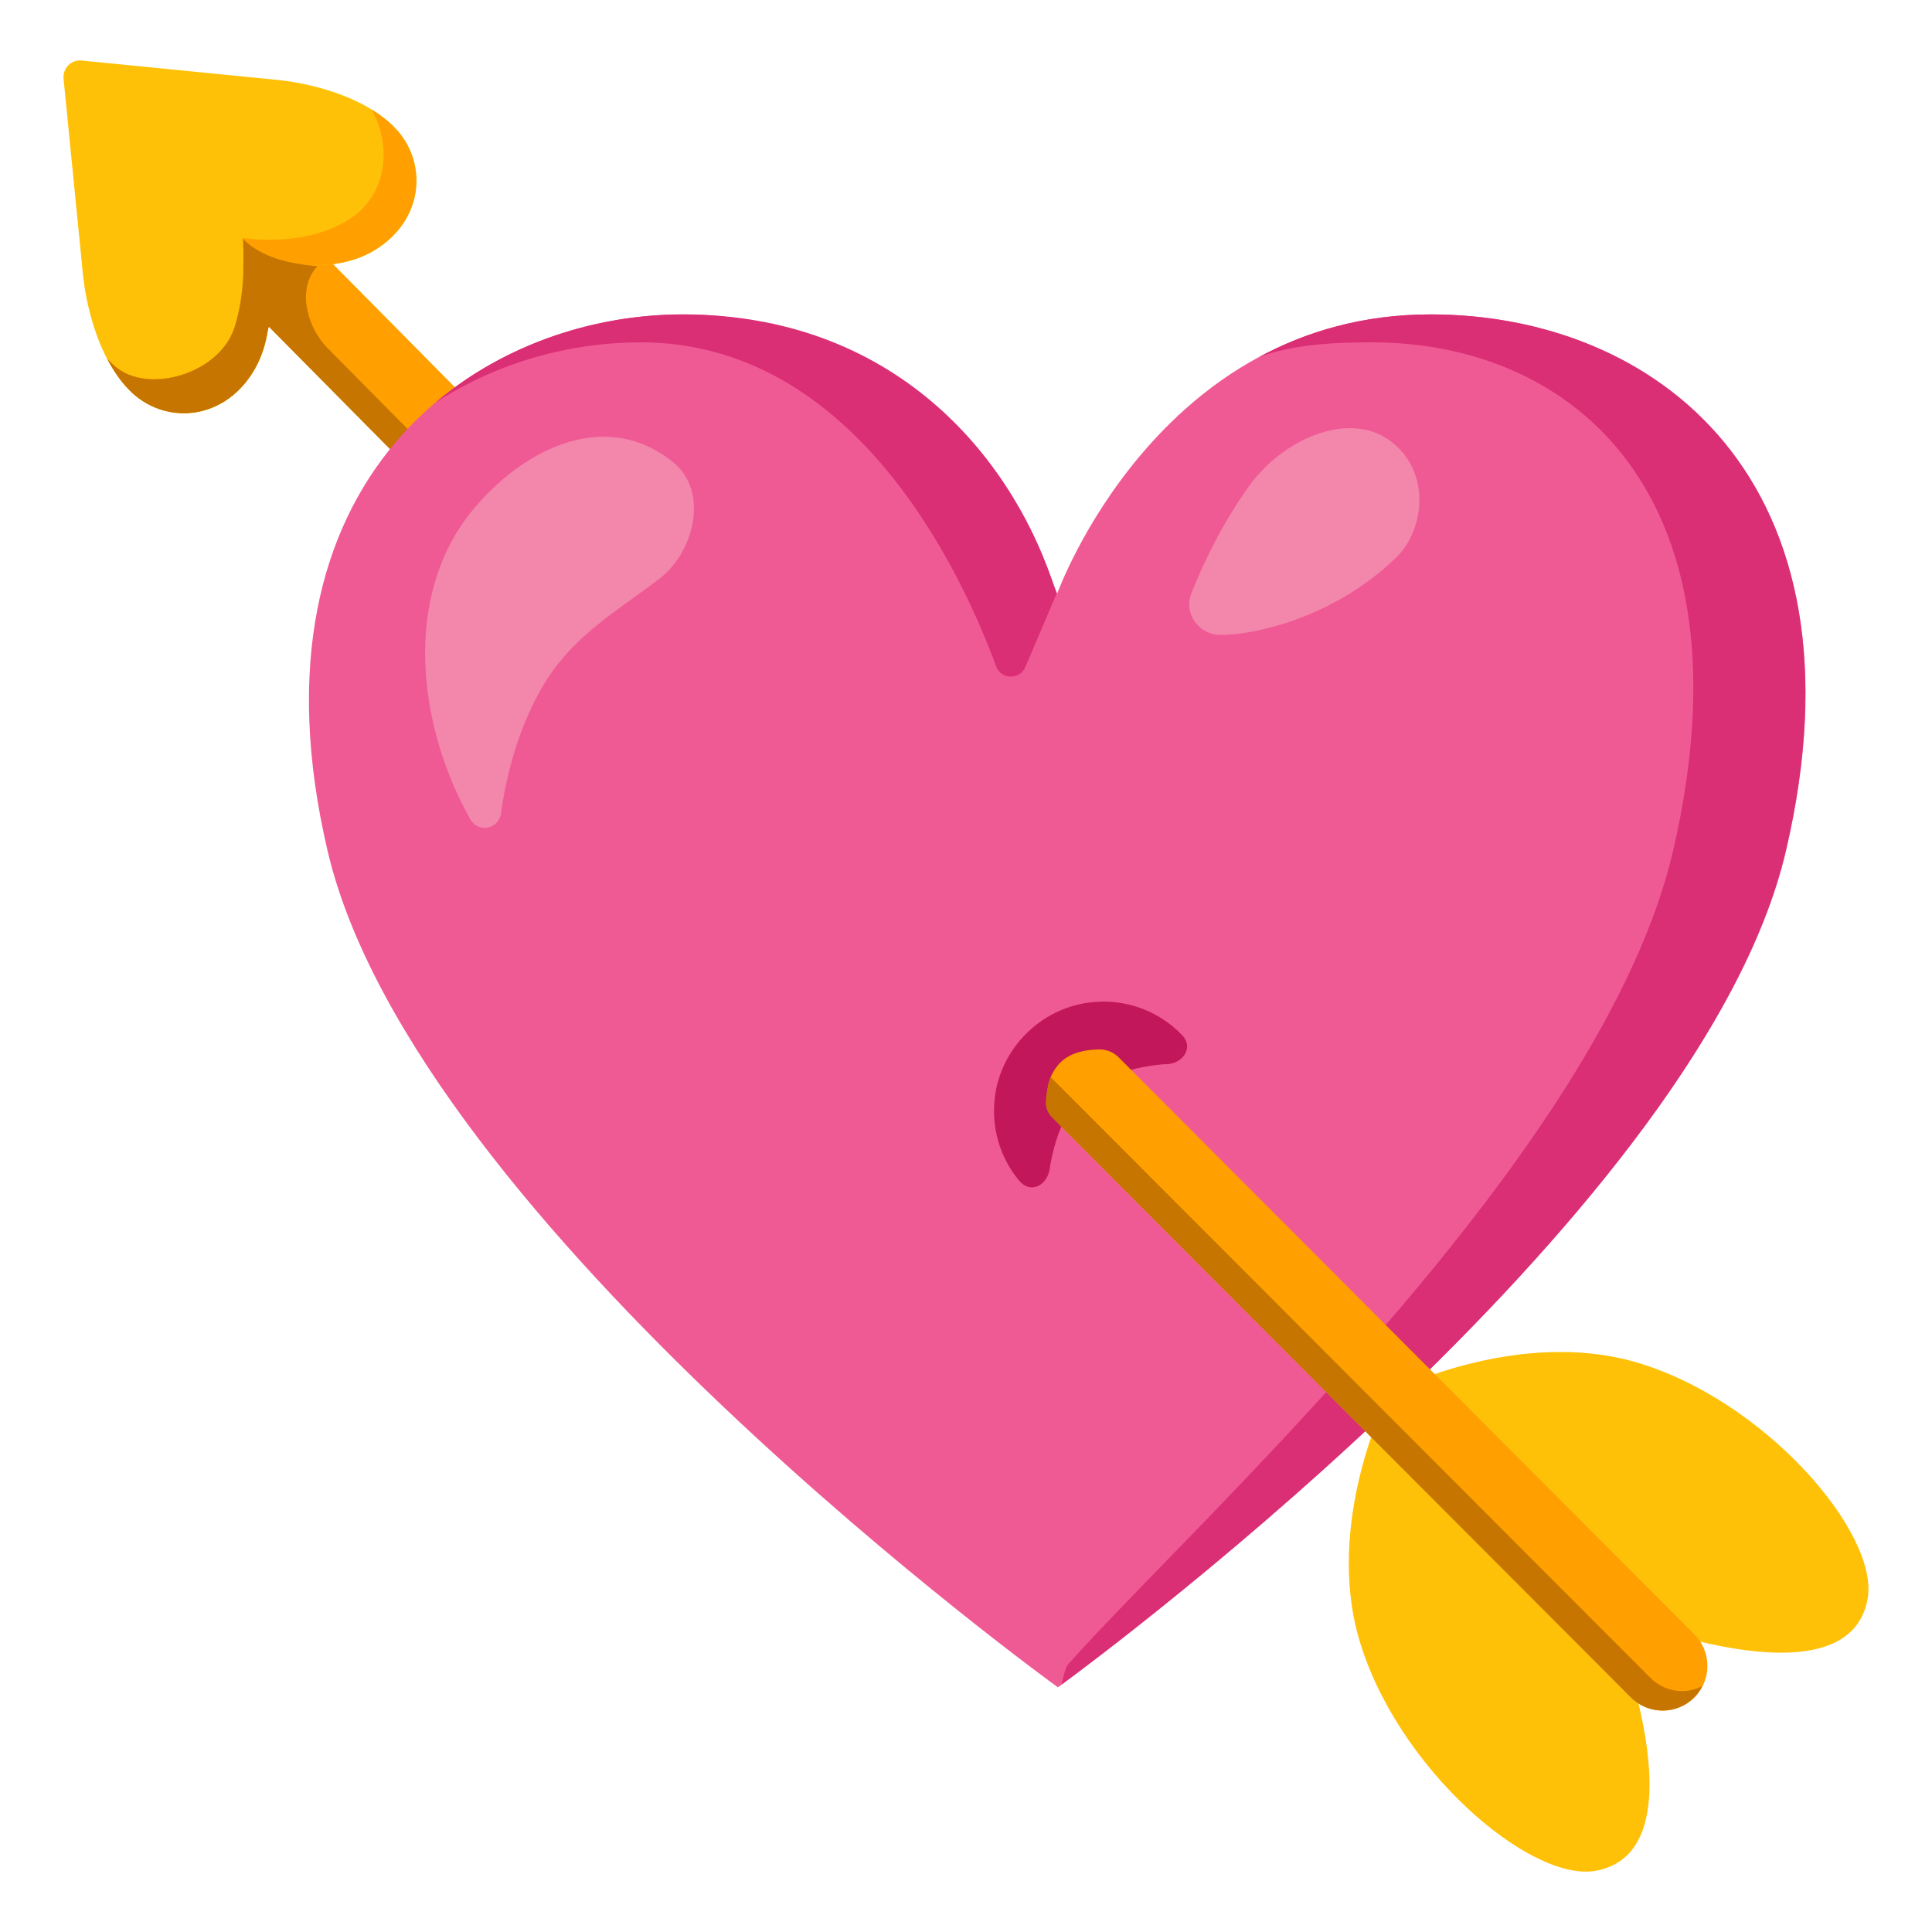
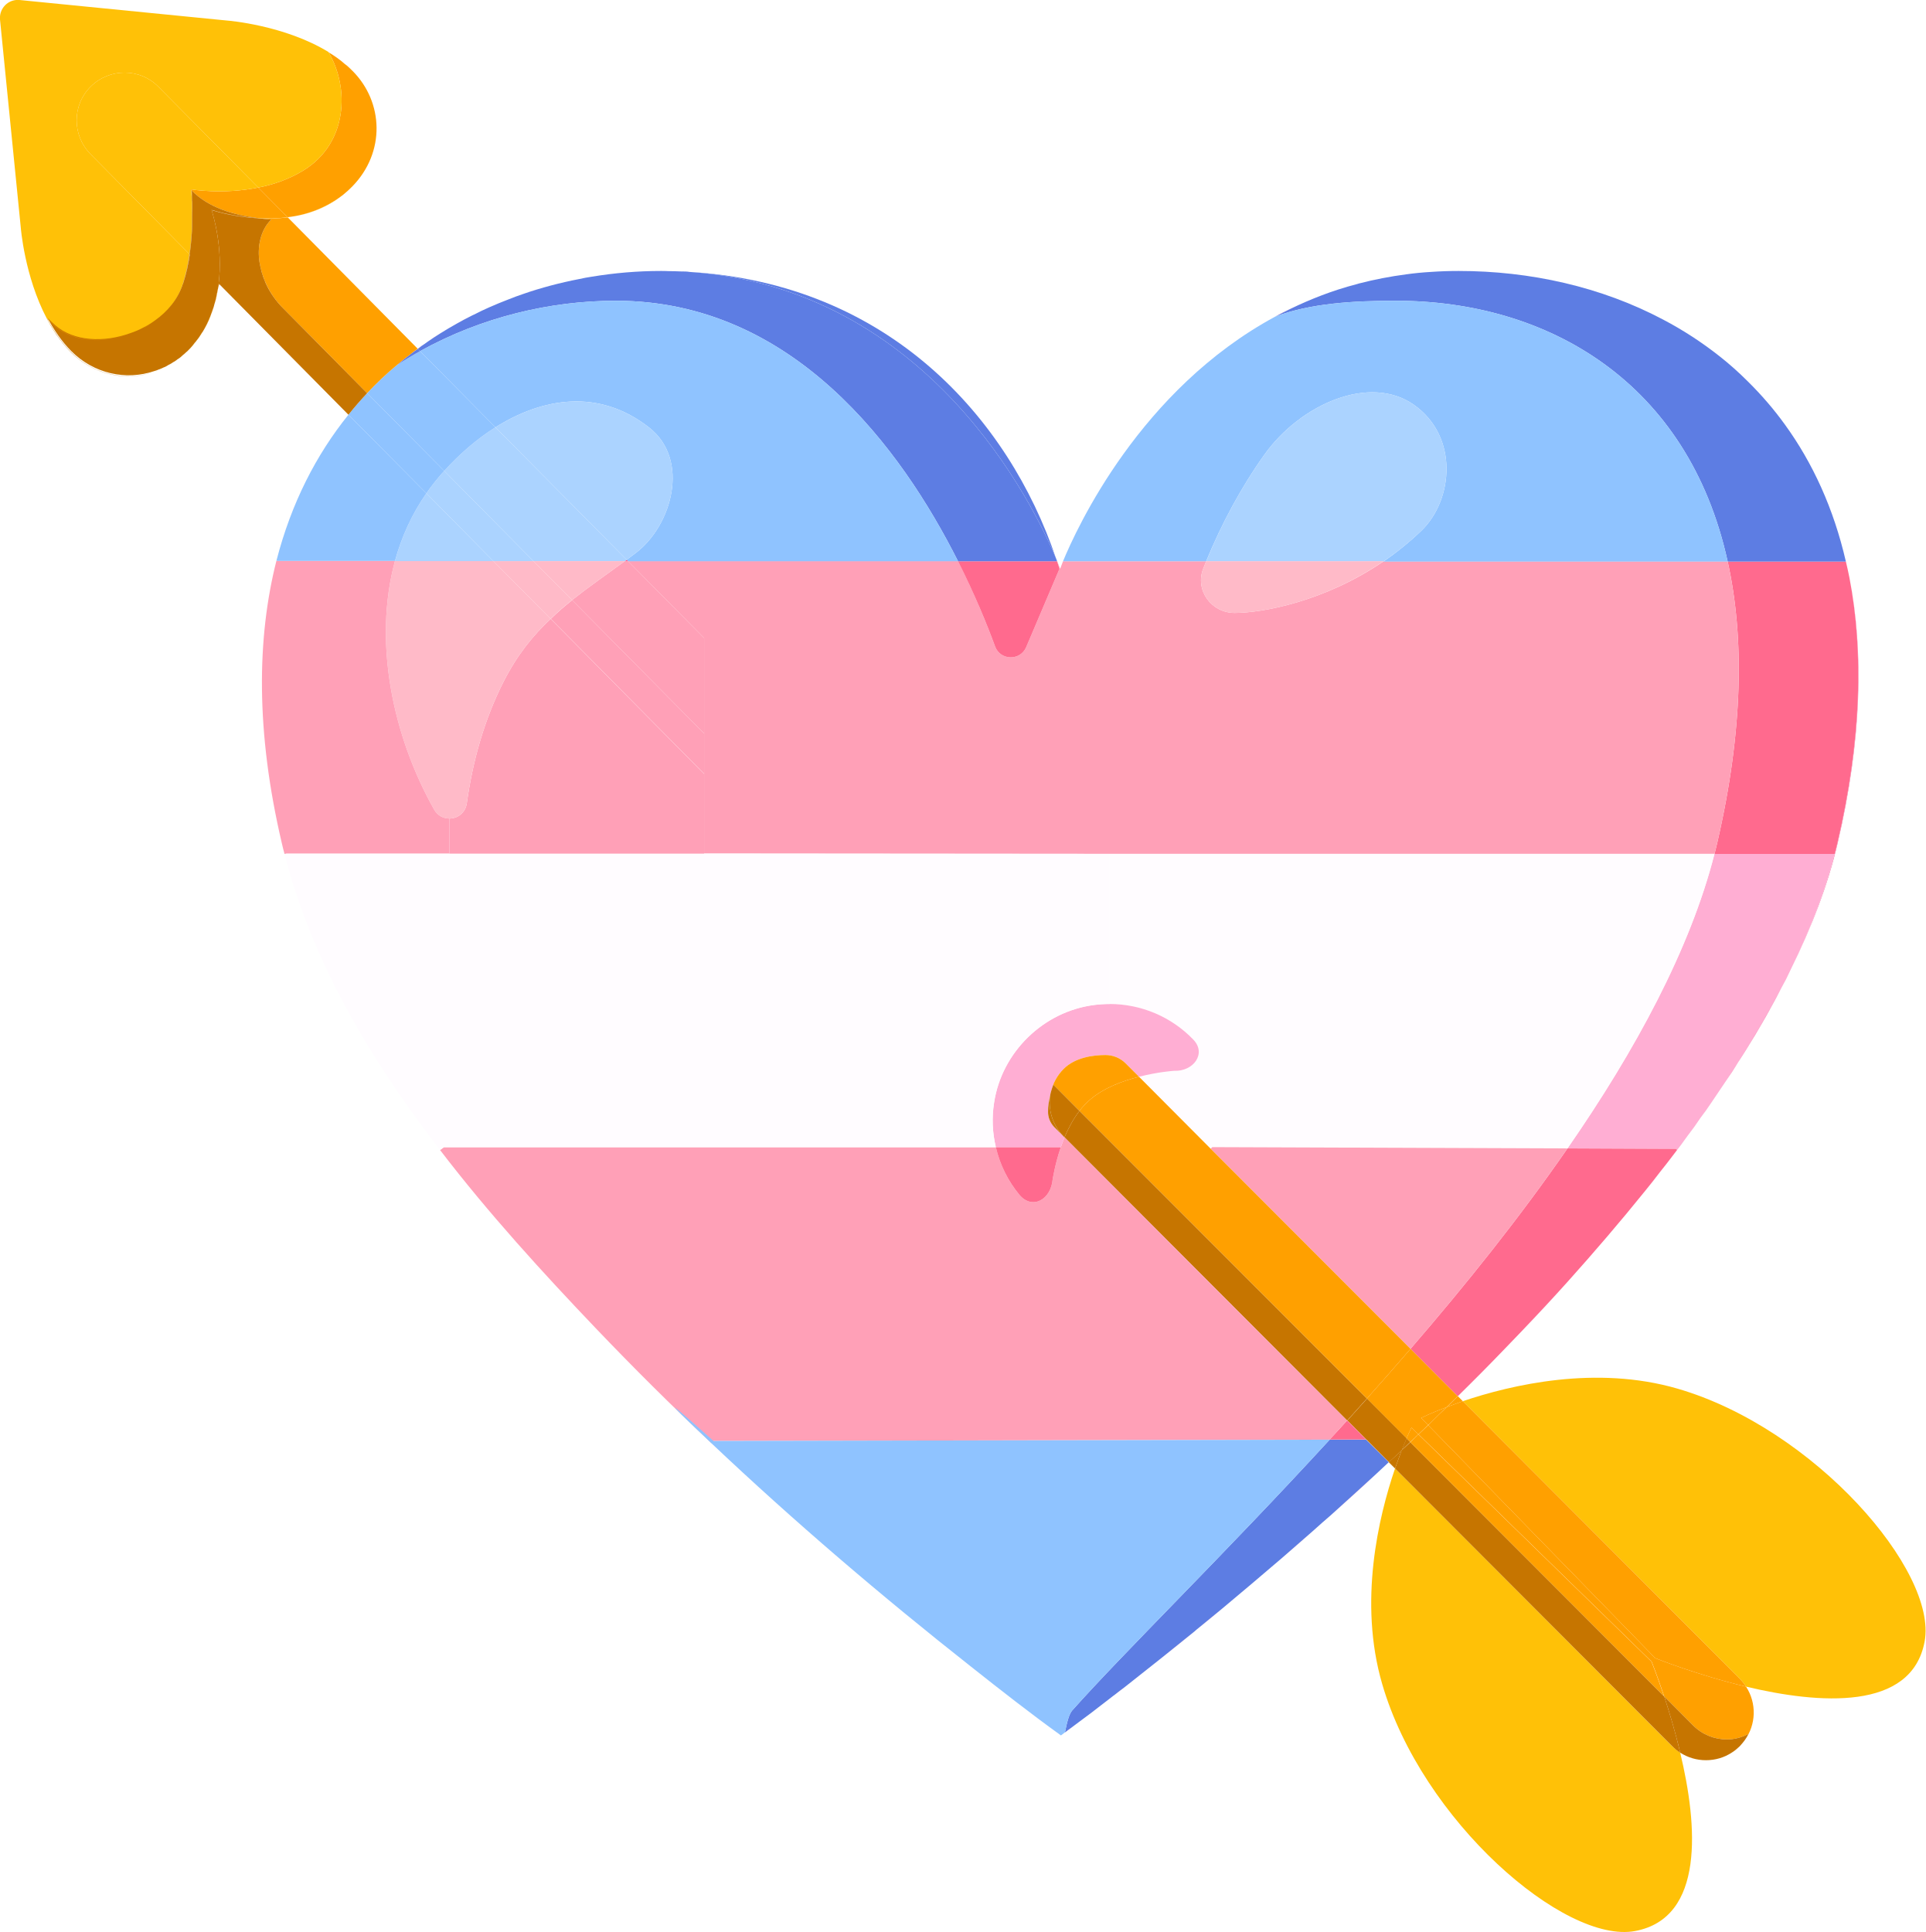
- <svg xmlns="http://www.w3.org/2000/svg" version="1.1" id="Layer_4" x="0px" y="0px" viewBox="0 0 128 128" style="enable-background:new 0 0 128 128;" xml:space="preserve">
-   <g>
-     <g>
-       <path style="fill:#FFA000;" d="M47.93,43.63L14.04,9.39c-1.15-1.17-3.03-1.17-4.2-0.02c-1.17,1.15-1.17,3.03-0.02,4.2l38.11,38.5    V43.63z" />
-       <path style="fill:#FFC107;" d="M16.76,24.66c1.93-3.11,0.74-7.12,0.58-7.61c1.08,0.33,4.73,1.23,7.53-0.5    c3.27-2.03,3.47-5.9,1.23-8.14c-2.74-2.74-7.76-3.12-7.76-3.12L5.41,4.01c-0.69-0.07-1.26,0.51-1.2,1.2l1.28,12.92    c0,0,0.38,5.02,3.12,7.76C10.86,28.13,14.73,27.94,16.76,24.66z" />
-       <path style="fill:#FFA000;" d="M26.1,8.4c-0.45-0.45-0.96-0.83-1.5-1.16c1.31,2.21,1.21,5.65-1.56,7.35    c-3.04,1.86-6.98,1.17-6.98,1.17s0.4,3.14-0.52,5.94c-1.01,3.08-5.73,4.43-7.9,2.57c-0.18-0.16-0.35-0.32-0.52-0.49    c0.4,0.76,0.89,1.49,1.5,2.1c2.24,2.24,6.11,2.05,8.14-1.23c1.93-3.11,0.74-7.12,0.58-7.61c1.08,0.33,4.73,1.23,7.53-0.5    C28.15,14.52,28.34,10.65,26.1,8.4z" />
-       <path style="fill:#C67500;" d="M47.93,49.56l-26.3-26.57c-0.88-0.97-1.18-1.92-1.31-2.69c-0.15-0.94,0.04-1.99,0.72-2.66    c-1.79-0.16-3.69-0.54-4.95-1.82c0.06,0,0.03,2.35,0.02,2.52c-0.06,1.14-0.23,2.28-0.58,3.37c-1.01,3.08-5.73,4.43-7.9,2.57    c-0.18-0.16-0.35-0.32-0.52-0.49c0.4,0.76,0.89,1.49,1.5,2.1c2.24,2.24,6.11,2.05,8.14-1.23c0.41-0.66,0.69-1.39,0.87-2.15    c0.08-0.34,0.1-0.66,0.2-0.86l30.1,30.41V49.56z" />
-     </g>
-     <g>
-       <path style="fill:#F05A94;" d="M94.79,20.83c-18.1,0-24.75,18.5-24.75,18.5s-6.56-18.5-24.79-18.5    c-13.7,0-29.32,10.86-23.55,35.53c5.77,24.68,48.39,55.43,48.39,55.43s42.47-30.75,48.24-55.42    C124.09,31.7,109.59,20.83,94.79,20.83z" />
-       <g>
-         <path style="fill:#DA2E75;" d="M42.45,22.68c14.21,0,21.27,15.28,23.55,21.47c0.32,0.88,1.56,0.91,1.93,0.05L70,39.33     c-2.93-9.37-11-18.5-24.76-18.5c-5.7,0-11.72,1.89-16.41,5.86C32.97,23.98,37.82,22.68,42.45,22.68z" />
-         <path style="fill:#DA2E75;" d="M94.79,20.83c-4.48,0-8.25,1.13-11.4,2.84c2.18-0.83,4.83-0.99,7.5-0.99     c13.39,0,25.38,10.15,19.97,33.63c-4.64,20.15-31.78,44.6-40.07,53.93c-0.19,0.21-0.33,0.75-0.45,1.36     c3.56-2.62,42.47-31.69,47.97-55.23C124.09,31.7,109.59,20.83,94.79,20.83z" />
-       </g>
-       <g>
-         <g>
-           <g>
-             <path style="fill:#F386AB;" d="M31.2,33.94c3.1-3.87,8.63-7.06,13.32-3.38c2.54,1.99,1.43,6.07-0.84,7.79       c-3.31,2.51-6.18,4.03-8.19,7.96c-1.21,2.37-1.93,4.95-2.3,7.59c-0.15,1.04-1.51,1.3-2.03,0.38       C27.67,48.09,26.68,39.58,31.2,33.94z" />
-           </g>
-         </g>
-       </g>
-       <path style="fill:#F386AB;" d="M80.88,42.07c-1.45,0-2.48-1.41-1.95-2.76c0.99-2.49,2.26-4.91,3.79-7.06    c2.26-3.17,6.57-5.03,9.3-3.1c2.79,1.97,2.43,5.9,0.47,7.8C88.27,41.02,82.97,42.07,80.88,42.07z" />
-     </g>
-     <path style="fill:#C2185B;" d="M71.9,72.3c1.86-1.59,5.22-1.79,5.22-1.79c1.2,0.05,2.02-1.07,1.2-1.93   c-1.52-1.58-3.74-2.47-6.16-2.16c-3.15,0.4-5.74,2.92-6.22,6.06c-0.33,2.18,0.32,4.22,1.57,5.73c0.79,0.95,1.97,0.32,2.07-0.99   C69.59,77.22,70.04,73.88,71.9,72.3z" />
-     <path style="fill:#FFC107;" d="M106.78,107.21L91.86,92.67c0,0-4.07,8.18-1.82,15.92c2.47,8.51,11.34,16.17,15.71,15.35   C113.05,122.57,106.78,107.21,106.78,107.21z" />
-     <path style="fill:#FFC107;" d="M107,106.99L92.46,92.07c0,0,8.18-4.07,15.92-1.82c8.51,2.47,16.17,11.34,15.35,15.71   C122.36,113.26,107,106.99,107,106.99z" />
-     <g>
-       <path style="fill:#FFA000;" d="M110.16,113.33c-0.76,0-1.52-0.29-2.1-0.87L70.26,74.59c-1.16-1.16-1.16-3.04,0-4.2    c0.72-0.72,1.85-0.86,2.6-0.86c0.46,0,0.91,0.18,1.24,0.51l38.15,38.23c1.16,1.16,1.16,3.04,0,4.2    C111.67,113.04,110.91,113.33,110.16,113.33z" />
-     </g>
-     <path style="fill:#C67500;" d="M111.45,112.04c-0.76,0-1.52-0.29-2.1-0.87l-39.73-39.8c-0.24,0.59-0.31,1.22-0.33,1.66   c-0.01,0.36,0.13,0.71,0.38,0.97l38.38,38.46c0.58,0.58,1.34,0.87,2.1,0.87c0.76,0,1.52-0.29,2.1-0.87   c0.23-0.23,0.4-0.49,0.54-0.76C112.37,111.92,111.91,112.04,111.45,112.04z" />
-   </g>
+ <svg xmlns="http://www.w3.org/2000/svg" id="Layer_1" data-name="Layer 1" viewBox="0 0 119.59 120">
+   <path d="m104.18,86.25c8.51,2.47,16.17,11.34,15.35,15.71-.81,4.33-6.56,3.88-11.09,2.8-.11-.18-.24-.34-.39-.49l-17.2-17.24c3.02-1.02,8.27-2.25,13.33-.78Z" style="fill: #ffc107;" />
+   <path d="m114.11,52.37c1.5-6.41,1.63-11.89.75-16.49.9,4.6.77,10.08-.73,16.49-.6,2.57-1.61,5.21-2.93,7.88,1.19-2.43,2.13-4.84,2.74-7.2.06-.23.12-.45.17-.68Z" style="fill: #f05a94;" />
+   <path d="m114.86,35.88c.88,4.6.75,10.08-.75,16.49-.05.23-.11.45-.17.68h-7.46c.07-.26.12-.5.18-.74,1.6-6.95,1.68-12.73.64-17.43h7.34c.08.32.15.66.22,1Z" style="fill: #ff6a8e;" />
+   <path d="m110.86,26.38c1.71,2.36,3.02,5.19,3.78,8.5h-7.34c-2.45-11.17-11.19-16.2-20.61-16.2-2.67,0-5.32.16-7.5.99,1.25-.67,2.55-1.24,3.9-1.68.4-.13.82-.25,1.24-.36.02-.01.04-.01.06-.02.97-.25,1.95-.44,2.94-.57.5-.07,1.01-.12,1.53-.15.57-.04,1.14-.06,1.73-.06,4.44,0,8.85.98,12.7,3.02,1.24.65,2.42,1.42,3.52,2.29.61.48,1.19,1,1.74,1.55.84.83,1.62,1.73,2.31,2.69h0Z" style="fill: #5d7de3;" />
+   <path d="m113.89,53.04h.05c-.61,2.37-1.55,4.78-2.74,7.21-.19.38-.38.76-.58,1.14-1.04,1.97-2.18,3.89-3.42,5.74l-.93,1.38c-.22.3-.43.61-.65.91-.27.38-.54.76-.82,1.14-.21.29-.43.57-.64.86l-.08-.06-6.73-.03c4.24-6.12,7.62-12.38,9.13-18.29h7.41Z" style="fill: #ffaed3;" />
+   <path d="m110.62,61.39c.2-.38.39-.76.58-1.14-.18.38-.37.76-.58,1.14Zm-2.67,4.59c.95-1.49,1.84-3.02,2.67-4.59-.81,1.57-1.71,3.1-2.67,4.59Z" style="fill: #f05a94;" />
+   <path d="m108.44,104.76c.66,1.01.64,2.35-.09,3.34.09-.13.17-.26.24-.4-.42.22-.88.34-1.34.34-.76,0-1.52-.29-2.1-.87l-1.79-1.8c-.44-1.31-.78-2.16-.78-2.16l-14.48-14.12.6-.57,14.1,14.47s2.54,1.03,5.64,1.77h0Z" style="fill: #ffa000;" />
+   <path d="m108.59,107.7c-.07.14-.15.27-.24.4-.09.12-.19.24-.3.36-.15.14-.3.27-.47.38-.49.33-1.06.49-1.63.49s-1.12-.16-1.6-.47c-.31-1.32-.68-2.53-.99-3.49l1.79,1.8c.58.58,1.34.87,2.1.87.46,0,.92-.12,1.34-.34Z" style="fill: #c67500;" />
+   <path d="m108.05,104.27c.15.15.28.31.39.49-3.1-.74-5.64-1.77-5.64-1.77l-14.1-14.47.21-.21c.16-.16.33-.32.49-.48.16-.14.31-.29.46-.44h.01c.29-.11.62-.23.98-.36,0,0,17.2,17.24,17.2,17.24Zm0,4.19c-.15.15-.3.28-.47.38.17-.11.32-.24.47-.38Z" style="fill: #ffa000;" />
+   <path d="m107.2,67.13c.25-.38.5-.76.75-1.15-.24.39-.49.77-.75,1.15Z" style="fill: #f05a94;" />
+   <path d="m107.3,34.88c1.04,4.7.96,10.48-.64,17.43-.06.24-.11.48-.18.73h-37.57l-25.18-.02v-13.39l-4.73-4.78h20.5c.87,1.72,1.63,3.49,2.3,5.3.32.88,1.56.91,1.93.05l2.07-4.87c-.05-.16-.1-.31-.15-.47h.01c.12.3.18.47.18.47,0,0,.06-.17.18-.47h8.89l-.18.45c-.53,1.35.5,2.76,1.95,2.76,1.71,0,5.58-.7,9.24-3.2h21.38Z" style="fill: #ffa0b7;" />
+   <path d="m107.3,34.88h-21.38c.81-.56,1.61-1.2,2.37-1.93,1.96-1.9,2.32-5.83-.47-7.8-2.73-1.93-7.04-.07-9.3,3.1-1.44,2.02-2.65,4.28-3.61,6.61h-8.89c.86-2.08,4.79-10.66,13.17-15.19,2.18-.83,4.83-.99,7.5-.99,9.42,0,18.16,5.03,20.61,16.2Z" style="fill: #8fc3ff;" />
+   <path d="m68.91,53.03h37.57c-1.51,5.92-4.89,12.18-9.13,18.3l-22.06-.08-.1.1-4.45-4.47c1.2-.31,2.18-.37,2.18-.37,1.2.05,2.02-1.07,1.2-1.93-1.36-1.42-3.24-2.22-5.21-2.22,0,0,0-9.33,0-9.33Z" style="fill: #fffcff;" />
+   <path d="m105.62,69.42c.22-.3.43-.61.65-.91-.21.3-.42.61-.65.91Zm-.82,1.14c.28-.38.55-.76.82-1.14-.26.38-.53.76-.82,1.14Zm-.64.86c.21-.29.43-.57.64-.86-.27.38-.56.76-.85,1.14.07-.09.14-.19.21-.28Z" style="fill: #f05a94;" />
+   <path d="m104.35,108.86c1.09,4.53,1.53,10.27-2.8,11.08-4.37.82-13.24-6.84-15.71-15.35-1.48-5.09-.23-10.36.8-13.38l17.21,17.25h.01c.14.15.3.28.47.38,0,0,.01.02.02.02Z" style="fill: #ffc107;" />
+   <path d="m104.35,108.85h-.02c-.17-.11-.33-.24-.47-.39l-17.22-17.25c.15-.42.29-.8.41-1.13.18-.16.36-.33.54-.5l15.77,15.79c.31.96.68,2.17.99,3.48Z" style="fill: #c67500;" />
+   <path d="m104.16,71.42c-.07.09-.14.19-.21.28-.29.38-.58.76-.88,1.13-.29.38-.59.75-.89,1.13-1.54,1.91-3.16,3.8-4.82,5.65-.95,1.05-1.91,2.08-2.88,3.1-.34.36-.68.71-1.01,1.05-.97,1.01-1.95,1.99-2.93,2.96h-.01l-2.93-2.94c3.43-3.97,6.8-8.18,9.75-12.45l6.73.03s.08.06.08.06Z" style="fill: #ff6a8e;" />
+   <path d="m86.64,91.21l17.22,17.25h-.01l-17.21-17.25Z" style="fill: #c67500;" />
+   <path d="m103.36,105.37l-15.77-15.79c.16-.16.33-.32.5-.49l14.48,14.12s.34.85.78,2.16c0,0,.01,0,.01,0Z" style="fill: #ffa000;" />
+   <path d="m102.18,73.96c.3-.38.6-.75.89-1.13-.28.38-.58.75-.89,1.13Z" style="fill: #f05a94;" />
+   <path d="m75.29,71.25l22.06.08c-2.95,4.27-6.32,8.48-9.75,12.45l-12.41-12.43.1-.1Z" style="fill: #ffa0b7;" />
+   <path d="m94.48,82.71c.97-1.02,1.93-2.05,2.88-3.1-.94,1.05-1.9,2.08-2.88,3.1Zm-3.94,4.01c.98-.97,1.96-1.95,2.93-2.96-.97,1.01-1.95,2-2.93,2.96Z" style="fill: #f05a94;" />
+   <path d="m90.54,86.72l.31.31c-.36.13-.69.25-.98.36.22-.22.45-.44.67-.67Z" style="fill: #ffa000;" />
+   <path d="m90.53,86.72h.01c-.22.23-.45.45-.67.67h-.01s-.01.01-.02.01c.23-.22.46-.45.69-.68Z" style="fill: #ffa000;" />
+   <path d="m87.6,83.78l2.93,2.94c-.23.23-.46.46-.69.68-1,.38-1.58.67-1.58.67l.43.44c-.2.2-.4.39-.6.58l-.43-.42s-.12.24-.31.67l-2.46-2.47c.9-1.01,1.81-2.04,2.71-3.09Z" style="fill: #ffa000;" />
+   <path d="m89.86,87.39c-.15.15-.3.3-.46.44.15-.14.29-.28.44-.43,0,0,0-.01.02-.01Z" style="fill: #ffa000;" />
+   <path d="m89.84,87.4c-.15.15-.29.29-.44.43-.16.16-.33.32-.49.48-.07.06-.15.13-.22.2l-.43-.44s.58-.29,1.58-.67Z" style="fill: #ffa000;" />
+   <path d="m88.91,88.31l-.21.21h-.01c.07-.08.15-.15.22-.21Z" style="fill: #ffa000;" />
+   <path d="m88.7,88.52l-.6.57c.2-.19.4-.38.6-.58h.01-.01Z" style="fill: #ffa000;" />
+   <path d="m87.82,25.15c2.79,1.97,2.43,5.9.47,7.8-.76.73-1.56,1.37-2.37,1.92h-11.01c.96-2.34,2.17-4.6,3.61-6.62,2.26-3.17,6.57-5.03,9.3-3.1Z" style="fill: #abd3ff;" />
+   <path d="m88.09,89.09c-.17.17-.34.33-.5.49h-.01c.17-.17.34-.33.51-.49Z" style="fill: #ffa000;" />
+   <path d="m87.66,88.67l.43.42-.51.48-.23-.23c.19-.43.31-.67.31-.67Zm-12.47-17.32l12.41,12.43c-.9,1.05-1.81,2.08-2.71,3.09l-17.85-17.87c.19-.25.42-.49.66-.7.85-.73,2.03-1.17,3.04-1.42,0,0,4.45,4.47,4.45,4.47Z" style="fill: #ffa000;" />
+   <path d="m87.58,89.57h.01c-.18.18-.36.35-.54.51.01,0,.01-.01.01-.02.17-.16.35-.32.52-.49Z" style="fill: #c67500;" />
+   <path d="m87.35,89.34l.23.23c-.17.17-.35.33-.52.49.11-.28.21-.52.29-.72Z" style="fill: #c67500;" />
+   <path d="m84.85,89.41l-1.17-1.18c.4-.45.81-.9,1.22-1.36l2.46,2.47c-.08.2-.18.44-.29.72,0,.01,0,.02-.01.02-.23.21-.46.43-.69.64-.03.03-.07.06-.1.1h-.01l-1.4-1.41h0Z" style="fill: #c67500;" />
+   <path d="m86.36,90.72c.23-.21.46-.43.69-.64-.23.22-.46.44-.69.64Z" style="fill: #c67500;" />
+   <path d="m86.36,90.72c.23-.2.46-.42.69-.64-.12.33-.26.71-.41,1.13l-.38-.39.1-.1Z" style="fill: #c67500;" />
+   <path d="m86.26,90.82l.38.39-.39-.38h.01Z" style="fill: #c67500;" />
+   <path d="m86.25,90.82l-.89.83c-.93.85-1.84,1.68-2.74,2.49-.34.29-.68.59-1.01.89-.67.59-1.33,1.16-1.98,1.73-1.29,1.11-2.54,2.16-3.71,3.14-.53.44-1.05.86-1.56,1.28-.05.04-.1.08-.15.13-.74.59-1.44,1.16-2.1,1.69-.82.65-1.58,1.25-2.26,1.79-.21.15-.41.31-.6.46-.09.06-.17.13-.25.19-.47.36-.9.69-1.27.98-.48.36-.88.65-1.18.88-.16.11-.29.21-.39.29-.01,0-.01.01-.02.01.12-.61.26-1.15.45-1.36,3.26-3.66,9.42-9.66,15.99-16.82h2.26s1.41,1.4,1.41,1.4Z" style="fill: #5d7de3;" />
+   <path d="m84.85,89.41l1.4,1.41-1.41-1.41h.01Z" style="fill: #c67500;" />
+   <path d="m74.91,34.86h11.01c-3.66,2.51-7.53,3.21-9.24,3.21-1.45,0-2.48-1.41-1.95-2.76,0,0,.18-.45.18-.45Z" style="fill: #ffbac8;" />
+   <path d="m67.04,69l17.85,17.87c-.41.46-.82.91-1.22,1.36h-.01l-17.55-17.59c.24-.56.54-1.13.93-1.64Z" style="fill: #c67500;" />
+   <path d="m83.67,88.23l1.17,1.18h-2.26c.36-.38.72-.78,1.08-1.18h.01Z" style="fill: #ff6a8e;" />
+   <path d="m65.88,71.26c.07-.2.15-.41.23-.62l17.55,17.59c-.36.4-.72.8-1.08,1.19l-38.27.08-.13.13c-2.46-2.31-4.85-4.69-7.18-7.13-3.26-3.42-6.64-7.11-9.67-11.07l.24-.18h34.28c.25,1.09.75,2.1,1.46,2.96.79.95,1.97.32,2.07-.99.01,0,.13-.88.5-1.96Z" style="fill: #ffa0b7;" />
+   <path d="m85.36,91.65c-.92.86-1.84,1.68-2.74,2.49.9-.81,1.81-1.64,2.74-2.49Z" style="fill: #f05a94;" />
+   <path d="m44.31,89.5l38.27-.08c-6.57,7.16-12.73,13.16-15.99,16.82-.19.21-.33.75-.45,1.36-.16.13-.25.19-.25.19-1.9-1.37-3.74-2.81-5.57-4.26-5.57-4.39-10.98-9.01-16.14-13.89s.13-.14.13-.14Z" style="fill: #8fc3ff;" />
+   <path d="m81.61,95.03c-.67.59-1.33,1.17-1.98,1.73.65-.57,1.31-1.14,1.98-1.73Zm-1.21-75.97c-.41.19-.82.4-1.21.61.39-.22.8-.42,1.21-.61Zm-6.04,82.12c.51-.42,1.03-.84,1.56-1.28-.54.45-1.06.88-1.56,1.28Z" style="fill: #f05a94;" />
+   <path d="m74.12,64.58c.82.86,0,1.98-1.2,1.93,0,0-.98.06-2.18.37l-.84-.84c-.33-.33-.78-.51-1.24-.51-.75,0-1.88.14-2.6.86-.41.41-.67.91-.79,1.43-.02.06-.03.12-.04.18-.09.38-.13.74-.14,1.03-.01.36.13.71.38.97l.59.59.05.05c-.08.21-.16.42-.23.62h-4.03c-.22-.91-.26-1.86-.11-2.78.48-3.14,3.07-5.66,6.22-6.06.32-.04.64-.06.95-.06,1.97,0,3.85.8,5.21,2.22Z" style="fill: #ffaed3;" />
+   <path d="m72.11,103c.66-.53,1.36-1.1,2.1-1.69-.74.6-1.44,1.17-2.1,1.69Z" style="fill: #f05a94;" />
+   <path d="m69.9,66.04l.84.84c-1.01.25-2.19.69-3.04,1.42-.24.21-.47.45-.66.7l-1.62-1.63c-.06.15-.11.3-.15.45.12-.52.38-1.02.79-1.43.72-.72,1.85-.86,2.6-.86.46,0,.91.18,1.24.51h0Z" style="fill: #ffa000;" />
+   <path d="m69.85,104.79c-.21.16-.41.31-.6.46.19-.15.39-.31.6-.46Z" style="fill: #f05a94;" />
+   <path d="m68.91,53.03v9.33c-.31,0-.63.02-.95.06-3.15.4-5.74,2.92-6.22,6.06-.15.97-.1,1.91.11,2.78H27.57l-.24.17c-4.32-5.6-7.97-11.74-9.66-18.39l.13-.03h25.93s25.18.02,25.18.02Z" style="fill: #fffcff;" />
+   <path d="m69,105.44c-.48.37-.9.7-1.27.98.37-.29.8-.62,1.27-.98Z" style="fill: #f05a94;" />
+   <path d="m65.42,67.37l1.62,1.63c-.39.51-.69,1.08-.93,1.64l-.05-.05c-.7-.71-.98-1.68-.83-2.59.01-.06.02-.12.04-.18.04-.15.09-.3.15-.45Z" style="fill: #c67500;" />
+   <path d="m66.55,107.3c-.16.12-.29.22-.39.29.1-.08.23-.18.39-.29Z" style="fill: #f05a94;" />
+   <path d="m66.06,70.59l-.59-.59c-.25-.26-.39-.61-.38-.97,0-.29.05-.65.14-1.03-.15.91.13,1.88.83,2.59Z" style="fill: #c67500;" />
+   <path d="m65.88,71.26c-.37,1.08-.49,1.96-.5,1.96-.1,1.31-1.28,1.94-2.07.99-.71-.86-1.21-1.87-1.46-2.95h4.03Zm-.23-36.4c.05.16.1.31.15.47l-2.07,4.87c-.37.86-1.61.83-1.93-.05-.51-1.39-1.27-3.25-2.3-5.29h6.15Z" style="fill: #ff6a8e;" />
+   <path d="m65.58,34.67c.03.06.05.13.07.19h-6.15c-3.53-7.01-10.24-16.18-21.25-16.18-4.09,0-8.36,1.02-12.16,3.13l-.14-.14c.14-.12.28-.22.42-.31l.21-.15c.25-.17.5-.34.76-.5.34-.21.68-.42,1.03-.61.32-.18.64-.35.96-.51.03-.02.07-.03.11-.05.31-.16.62-.31.94-.45.39-.17.79-.34,1.19-.49.3-.12.59-.23.89-.33,1.15-.4,2.33-.71,3.52-.94.25-.06.5-.1.75-.14,1.44-.24,2.89-.36,4.31-.36.15,0,.31,0,.46.01.27,0,.54.01.81.02.18,0,.35,0,.52.03,14.9,1.02,21.42,14.61,22.75,17.78Z" style="fill: #5d7de3;" />
+   <path d="m65.27,67.82c-.02.06-.03.12-.04.18.01-.06.02-.12.04-.18Z" style="fill: #ffa000;" />
+   <path d="m65.58,34.67c-1.33-3.17-7.85-16.76-22.75-17.78,12.36.73,19.8,9.06,22.75,17.78Z" style="fill: #5d7de3;" />
+   <path d="m59.5,34.86h-20.5l-.08-.09c.19-.14.37-.28.56-.42,2.27-1.72,3.38-5.8.84-7.79-3.13-2.46-6.64-1.85-9.55-.02l-4.68-4.73c3.8-2.11,8.07-3.13,12.16-3.13,11.01,0,17.72,9.17,21.25,16.18Z" style="fill: #8fc3ff;" />
+   <path d="m43.73,48.07v4.95h-15.82v-2.18c.5,0,.99-.34,1.08-.94.37-2.64,1.09-5.22,2.3-7.59.83-1.63,1.81-2.84,2.91-3.87l9.52,9.62h0Z" style="fill: #ffa0b7;" />
+   <path d="m43.73,39.63v5.93l-8.2-8.29c1.02-.81,2.12-1.57,3.28-2.42h.19s4.73,4.78,4.73,4.78Z" style="fill: #ffa0b7;" />
+   <path d="m35.53,37.27l8.2,8.29h0v2.5l-9.52-9.62c.42-.42.87-.8,1.33-1.17h-.01Z" style="fill: #ffa0b7;" />
+   <path d="m40.32,26.56c2.54,1.99,1.43,6.07-.84,7.79-.19.14-.37.28-.56.42l-8.15-8.23c2.91-1.83,6.42-2.44,9.55.02Z" style="fill: #abd3ff;" />
+   <path d="m39,34.85h-.19s.08-.06.11-.08c0,0,.08.08.08.08Z" style="fill: #f05a94;" />
+   <path d="m30.77,26.54l8.15,8.23-.11.08h-5.68l-5.54-5.6c.92-1.02,2-1.97,3.18-2.71Z" style="fill: #abd3ff;" />
+   <path d="m33.13,34.85h5.68c-1.16.85-2.26,1.61-3.28,2.42l-2.4-2.42Z" style="fill: #ffbac8;" />
+   <path d="m36.73,17.19c-.25.04-.5.08-.75.14.25-.06.5-.1.75-.14Z" style="fill: #f05a94;" />
+   <path d="m33.13,34.85l2.4,2.42c-.46.37-.91.75-1.33,1.17l-3.56-3.59s2.49,0,2.49,0Z" style="fill: #ffbac8;" />
+   <path d="m30.64,34.85l3.56,3.59c-1.1,1.03-2.08,2.24-2.91,3.87-1.21,2.37-1.93,4.95-2.3,7.59-.09.6-.58.94-1.08.94-.37,0-.73-.17-.95-.56-2.58-4.58-3.79-10.42-2.43-15.44h6.11,0Z" style="fill: #ffbac8;" />
+   <path d="m33.52,17.93c-.36.11-.71.22-1.06.34.35-.12.7-.24,1.06-.34Z" style="fill: #f05a94;" />
+   <path d="m33.13,34.85h-2.49l-4.16-4.21c.16-.24.34-.47.52-.7.19-.23.38-.47.59-.69l5.54,5.6Z" style="fill: #abd3ff;" />
+   <path d="m26.09,21.81l4.68,4.73c-1.18.74-2.26,1.69-3.18,2.71l-4.79-4.83c.58-.62,1.19-1.2,1.83-1.73.01,0,.01-.01.02-.01.47-.31.95-.6,1.44-.87Z" style="fill: #8fc3ff;" />
+   <path d="m26.48,30.64l4.16,4.21h-6.11c.41-1.5,1.05-2.92,1.95-4.21Z" style="fill: #abd3ff;" />
+   <path d="m29.33,19.59c-.32.16-.64.33-.96.51.31-.18.63-.35.96-.51Z" style="fill: #f05a94;" />
+   <path d="m27.91,50.84v2.17h-10.11l-.13.03c-.06-.23-.12-.45-.17-.68-1.62-6.91-1.55-12.73-.33-17.54l.12.02h7.24c-1.36,5.02-.15,10.86,2.43,15.44.22.39.58.56.95.56Z" style="fill: #ffa0b7;" />
+   <path d="m22.8,24.42l4.79,4.83c-.21.22-.4.46-.59.69-.18.23-.36.46-.52.7l-4.84-4.88c.37-.47.76-.91,1.16-1.34Z" style="fill: #8fc3ff;" />
+   <path d="m27.34,20.71c-.26.16-.51.33-.76.5.25-.18.5-.34.76-.5Z" style="fill: #f05a94;" />
+   <path d="m21.64,25.76l4.84,4.88c-.9,1.29-1.54,2.71-1.95,4.2h-7.24l-.12-.02c.92-3.57,2.47-6.58,4.47-9.06Z" style="fill: #8fc3ff;" />
+   <path d="m26.37,21.36c-.14.09-.28.19-.42.31h-.01c.14-.12.29-.22.43-.31Z" style="fill: #f05a94;" />
+   <path d="m25.95,21.67l.14.14c-.49.27-.97.56-1.44.87.03-.03.05-.05.08-.07.26-.22.53-.44.8-.64.14-.11.28-.21.42-.3Z" style="fill: #5d7de3;" />
+   <path d="m25.94,21.66h.01c-.14.1-.28.2-.42.31.13-.11.27-.22.41-.31Z" style="fill: #f05a94;" />
+   <path d="m17.87,13.5l8.07,8.16c-.14.09-.28.2-.41.31-.27.2-.54.41-.8.64-.03.02-.06.04-.08.07-.01,0-.01.01-.02.01-.64.53-1.25,1.11-1.83,1.73l-5.37-5.43c-.69-.75-1.15-1.68-1.31-2.69-.15-.94.04-1.99.72-2.66-.25-.02-.49-.05-.74-.08.56.03,1.16.02,1.77-.06Z" style="fill: #ffa000;" />
+   <path d="m25.53,21.97c-.27.2-.54.42-.8.64.26-.23.53-.44.8-.64Z" style="fill: #f05a94;" />
+   <path d="m21.9,4.41c1.92,1.93,2.05,5.05-.02,7.17-.09.09-.19.18-.28.27-.09.08-.19.16-.28.24-1,.78-2.2,1.26-3.46,1.4l-1.82-1.84c.93-.18,1.9-.51,2.8-1.06,2.77-1.7,2.87-5.13,1.57-7.34.35.21.7.45,1.01.73.17.13.33.28.48.43Z" style="fill: #ffa000;" />
+   <path d="m17.43,18.99l5.37,5.43c-.4.43-.79.87-1.16,1.34l-8.02-8.11-.04-.04c.27-2.21-.32-4.2-.44-4.56.52.16,1.61.45,2.93.51h.03c.25.03.49.06.74.08-.68.67-.87,1.72-.72,2.66.13.77.43,1.72,1.31,2.69Z" style="fill: #c67500;" />
+   <path d="m21.9,4.4c-.15-.14-.31-.29-.48-.42.17.12.33.27.48.42Z" style="fill: #ffa000;" />
+   <path d="m21.6,11.85c.09-.09.19-.18.28-.27-.09.09-.18.18-.28.27Zm-.93.69c.23-.14.45-.29.65-.45-.2.16-.42.32-.65.46-.88.55-1.86.83-2.8.95h-.01c.95-.12,1.92-.41,2.81-.96Zm-.26-9.29c1.3,2.21,1.2,5.64-1.57,7.34-.9.55-1.87.88-2.8,1.06l-6.2-6.26c-1.15-1.17-3.03-1.17-4.2-.02s-1.17,3.03-.02,4.2l6.14,6.21c-.09.66-.23,1.3-.43,1.93-.3.93-.94,1.7-1.75,2.27-.22.16-.46.3-.71.43-.26.14-.52.25-.79.34-1.64.59-3.5.5-4.64-.48-.18-.16-.35-.32-.52-.49,0,.01,0,.03.02.04l-.03-.03c-1.39-2.63-1.62-5.66-1.62-5.66L0,1.21C-.05.6.39.06,1,0h.21l12.93,1.28s3.51.27,6.26,1.95h.01v.02Z" style="fill: #ffc107;" />
+   <path d="m17.86,13.49h.01c-.61.09-1.21.1-1.77.07h-.03s-.06-.01-.09-.02c.59.04,1.23.04,1.88-.05Z" style="fill: #ffc107;" />
+   <path d="m16.04,11.65l1.82,1.84c-.65.09-1.29.09-1.88.05-1.52-.2-3.03-.64-4.09-1.72.02,0,.03.28.03.65-.02-.44-.06-.71-.06-.71,0,0,1.96.34,4.18-.11Z" style="fill: #ffa000;" />
+   <path d="m15.98,13.54s.06.01.09.02c-1.32-.06-2.41-.35-2.93-.51.5.14,1.56.42,2.84.49Z" style="fill: #c67500;" />
+   <path d="m9.84,5.39l6.2,6.26c-2.22.45-4.18.11-4.18.11,0,0,.04.27.06.71.01.03.01.05.01.08,0,.71-.01,1.68-.02,1.79-.03.48-.07.97-.15,1.44l-6.14-6.21c-1.15-1.17-1.15-3.05.02-4.2s3.05-1.15,4.2.02Z" style="fill: #ffc107;" />
+   <path d="m11.89,11.82c1.06,1.08,2.57,1.52,4.09,1.72-1.28-.07-2.34-.35-2.84-.5.12.37.71,2.36.44,4.57l-1.8-1.82c.19-1.3.18-2.5.15-3.24,0-.03,0-.05-.01-.08,0-.37,0-.65-.03-.65Zm1.73,5.83s-.04.11-.06.17c0-.06.01-.11.02-.17v-.04l.04.04Z" style="fill: #c67500;" />
+   <path d="m13.58,17.61v.04c0,.07-.02.15-.03.22,0,0-.01,0,0,.01-.05.18-.08.4-.13.63-.03.13-.06.25-.1.37-.02.07-.03.13-.05.19-.01,0,0,0,0,0-.06.18-.13.36-.19.53-.14.37-.31.71-.51,1.04h-.01l-.21.33s-.01,0-.01.01c-.08.1-.15.2-.23.3h-.01c-.07.1-.15.2-.23.29,0,0-.01,0-.01.01-.09.09-.17.17-.25.26h-.01c-.09.08-.17.16-.26.23-.09.09-.18.16-.27.22h-.01c-.09.07-.18.14-.27.19h-.01c-.09.07-.19.12-.28.17h-.01c-.1.07-.2.12-.29.16h-.01c-.1.05-.2.09-.3.13h-.01c-.1.05-.2.08-.3.11-1.79.6-3.77.14-5.14-1.23-.6-.6-1.08-1.31-1.48-2.06.16.16.32.31.49.46,1.15.98,3,1.07,4.65.47.27-.09.53-.2.79-.34.25-.12.49-.27.71-.43.81-.57,1.45-1.34,1.75-2.27h.01c.21-.64.35-1.29.44-1.92l1.8,1.82s-.02.06-.02.06Z" style="fill: #c67500;" />
+   <path d="m13.58,17.65c0,.06-.02.11-.02.17-.01.02-.01.03-.01.05,0,0,.03-.22.03-.22Z" style="fill: #c67500;" />
+   <path d="m13.55,17.88c-.04.22-.08.44-.13.67-.03.11-.06.22-.1.33.04-.12.07-.24.1-.37.05-.23.08-.45.13-.63Zm-.28,1.2c-.05.17-.11.35-.19.53.06-.17.13-.35.19-.53Z" style="fill: #ffa000;" />
+   <path d="m13.08,19.62c-.06.17-.14.35-.23.52.08-.17.16-.35.22-.52h0Z" style="fill: #ffc107;" />
+   <path d="m13.07,19.62c-.06.17-.14.35-.22.52-.09.17-.18.34-.29.51.2-.33.37-.67.51-1.03Zm-.51,1.03h-.01.01Z" style="fill: #ffa000;" />
+   <path d="m12.56,20.66c-.07.11-.14.22-.22.33l.21-.33h.01Z" style="fill: #ffc107;" />
+   <path d="m12.34,20.99s-.01,0,0,.01h-.01.01Z" style="fill: #ffa000;" />
+   <path d="m12.34,21c-.08.1-.15.2-.24.3.08-.1.15-.2.23-.3h.01Z" style="fill: #ffc107;" />
+   <path d="m12.1,21.3h-.01.01s0,0,0,0Z" style="fill: #ffa000;" />
+   <path d="m12.1,21.31c-.07.09-.15.19-.24.28.08-.09.16-.19.23-.28h.01Z" style="fill: #ffc107;" />
+   <path d="m11.93,12.55c.03.74.04,1.94-.15,3.24h-.02c.08-.48.12-.97.15-1.45,0-.11.02-1.08.02-1.79Z" style="fill: #c67500;" />
+   <path d="m11.86,21.59s-.01,0,0,.01h-.01.01Z" style="fill: #ffa000;" />
+   <path d="m11.86,21.6l-.26.26c.08-.09.16-.17.25-.26h.01Z" style="fill: #ffc107;" />
+   <path d="m11.76,15.78h.02c-.09.64-.23,1.29-.44,1.92h-.01c.2-.62.34-1.26.43-1.92Z" style="fill: #c67500;" />
+   <path d="m11.59,21.87h.01-.01Zm0,0c-.09.09-.17.17-.26.24.09-.08.17-.16.26-.24Z" style="fill: #ffc107;" />
+   <path d="m11.33,22.1h-.01s.01.01.01.01h0Z" style="fill: #c67500;" />
+   <path d="m11.32,22.11c-.09.08-.18.16-.27.22.09-.07.18-.14.27-.22Z" style="fill: #ffc107;" />
+   <path d="m11.04,22.33c-.09.08-.18.14-.27.2.09-.06.18-.13.27-.2Z" style="fill: #ffc107;" />
+   <path d="m10.76,22.53c-.09.07-.19.13-.28.18.09-.06.19-.11.28-.18Z" style="fill: #ffc107;" />
+   <path d="m10.48,22.7h-.01s0,.01.01,0Z" style="fill: #c67500;" />
+   <path d="m10.47,22.71c-.1.06-.2.11-.29.16.09-.05.19-.1.29-.16Z" style="fill: #ffc107;" />
+   <path d="m10.17,22.87c-.1.05-.2.1-.3.14.1-.05.2-.09.3-.14Z" style="fill: #ffc107;" />
+   <path d="m9.87,23s0,.01-.01.01h.01Z" style="fill: #c67500;" />
+   <path d="m9.86,23.01c-.1.04-.2.08-.3.11.1-.04.2-.07.3-.11Z" style="fill: #ffc107;" />
+   <path d="m9.56,23.11c-1.79.61-3.78.15-5.15-1.22-.34-.34-.64-.72-.92-1.12-.21-.32-.4-.64-.58-.98l.03.03c.4.75.88,1.46,1.48,2.06,1.34,1.36,3.33,1.83,5.14,1.23Z" style="fill: #c67500;" />
+   <path d="m8.87,20.41c.25-.13.49-.27.71-.43-.22.16-.46.31-.71.43Zm-5.43-.14c1.14.98,3,1.07,4.64.48-1.65.6-3.5.51-4.65-.47-.17-.15-.33-.3-.49-.46,0-.01,0-.03-.02-.04.17.17.34.33.52.49Z" style="fill: #ffa000;" />
+   <path d="m2.91,19.79c.18.34.37.66.58.98-.22-.32-.41-.64-.58-.98Z" style="fill: #ffc107;" />
</svg>
